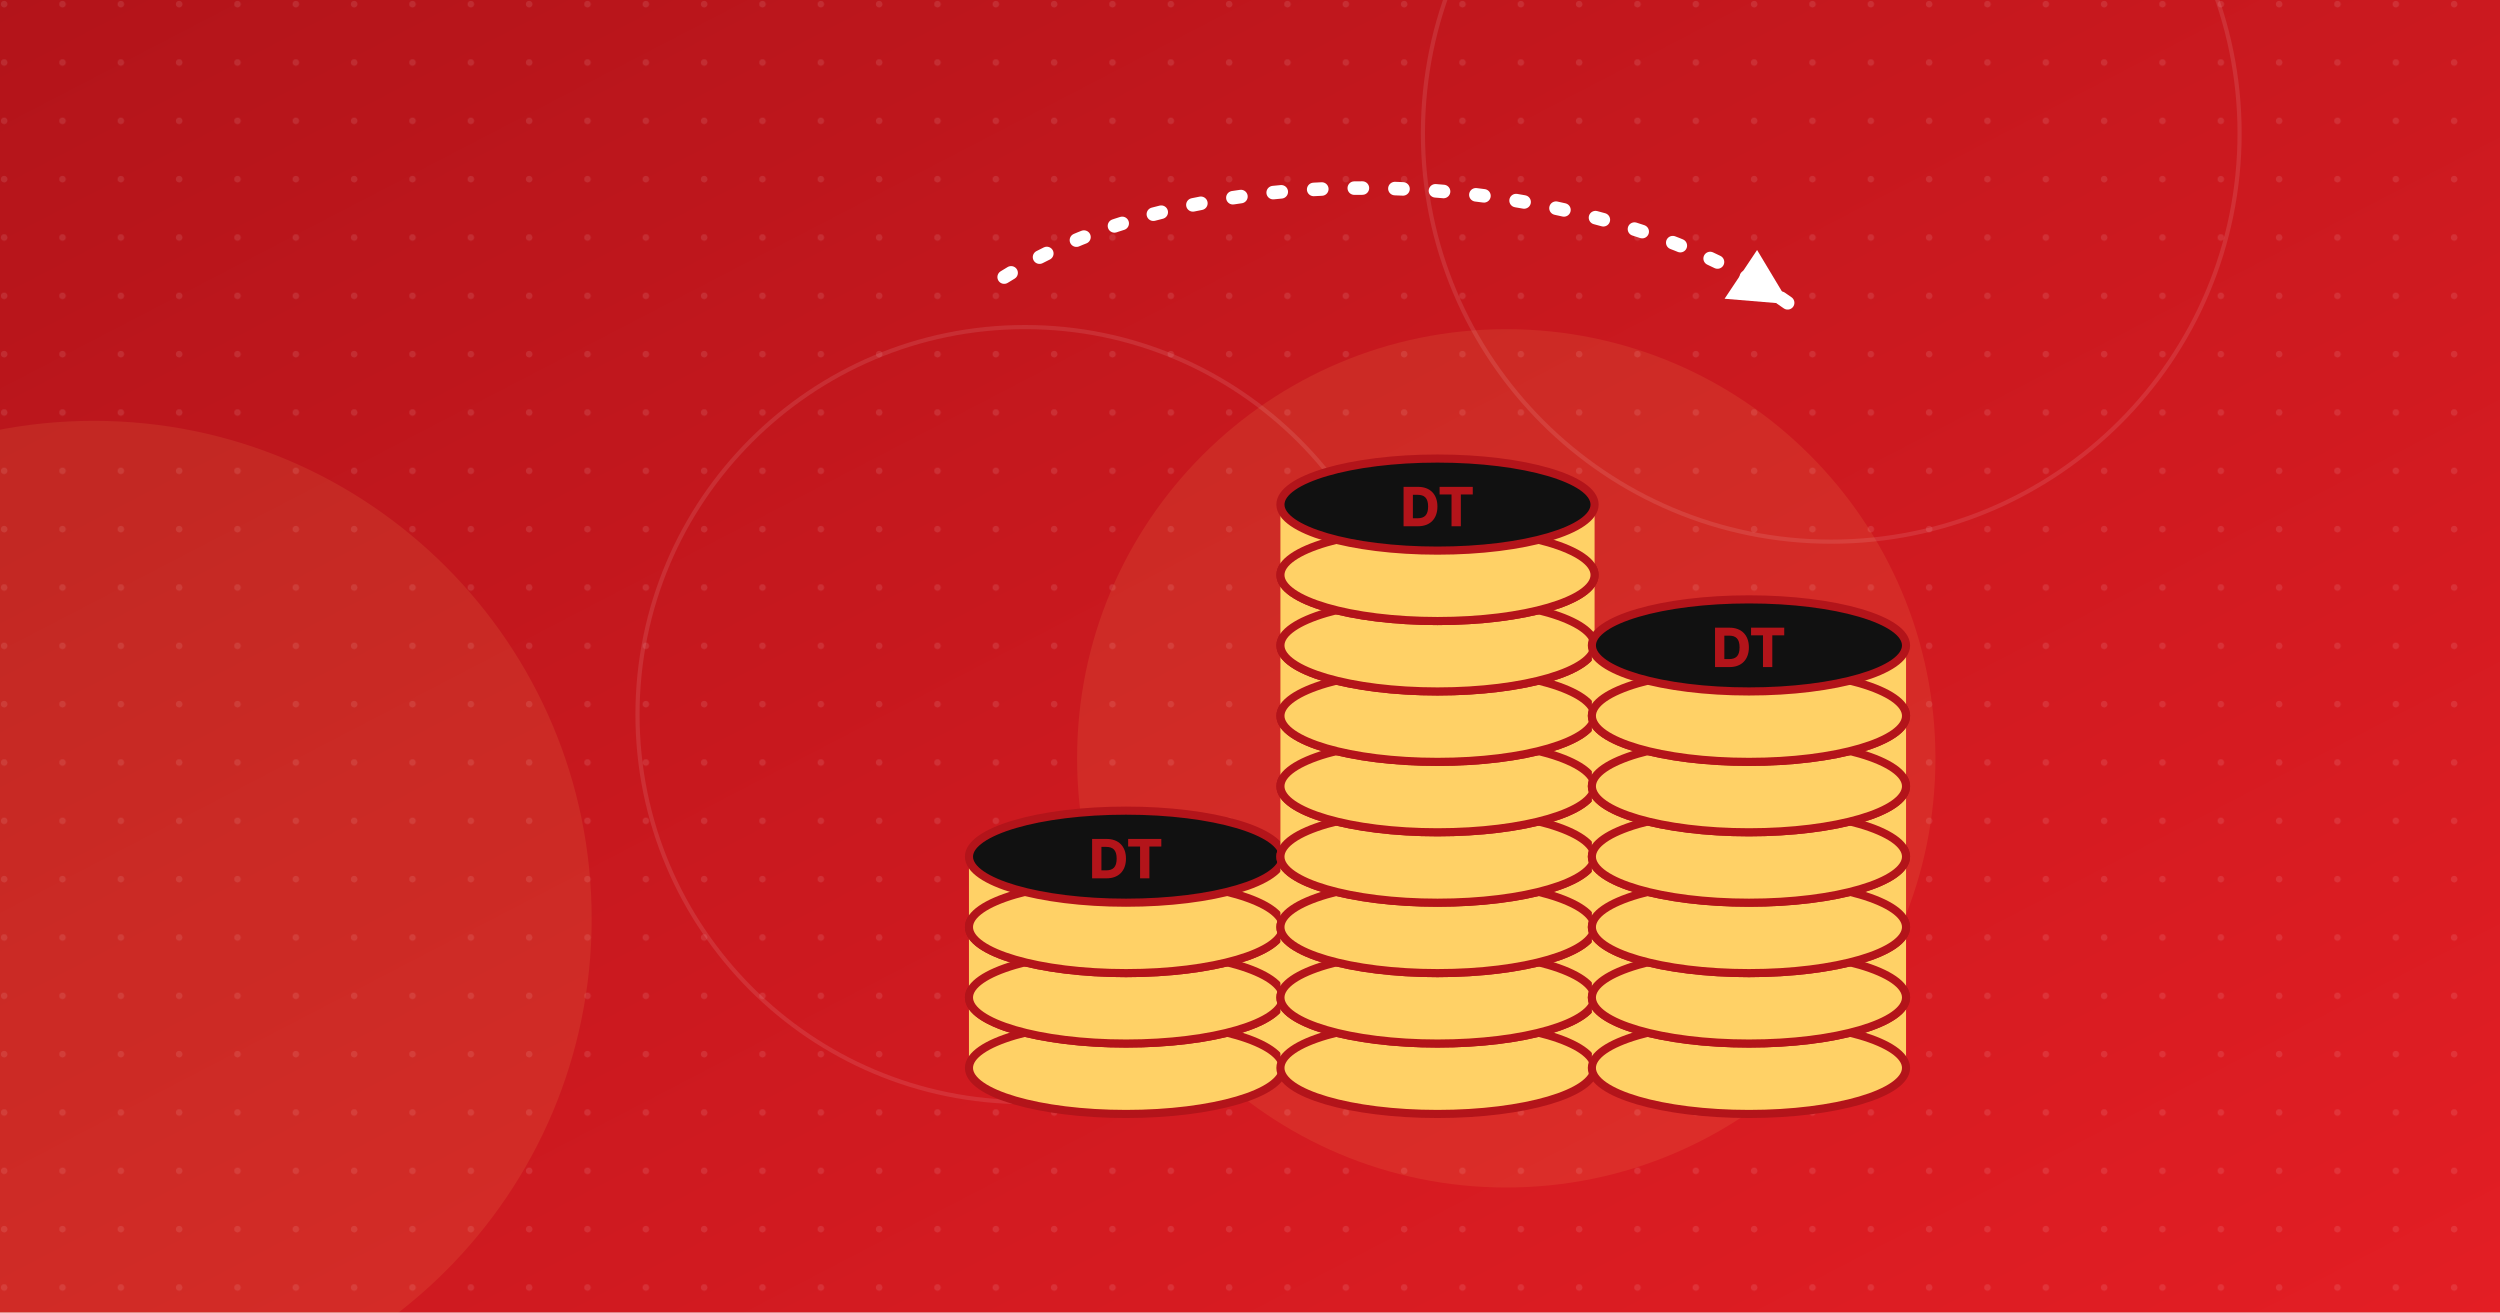
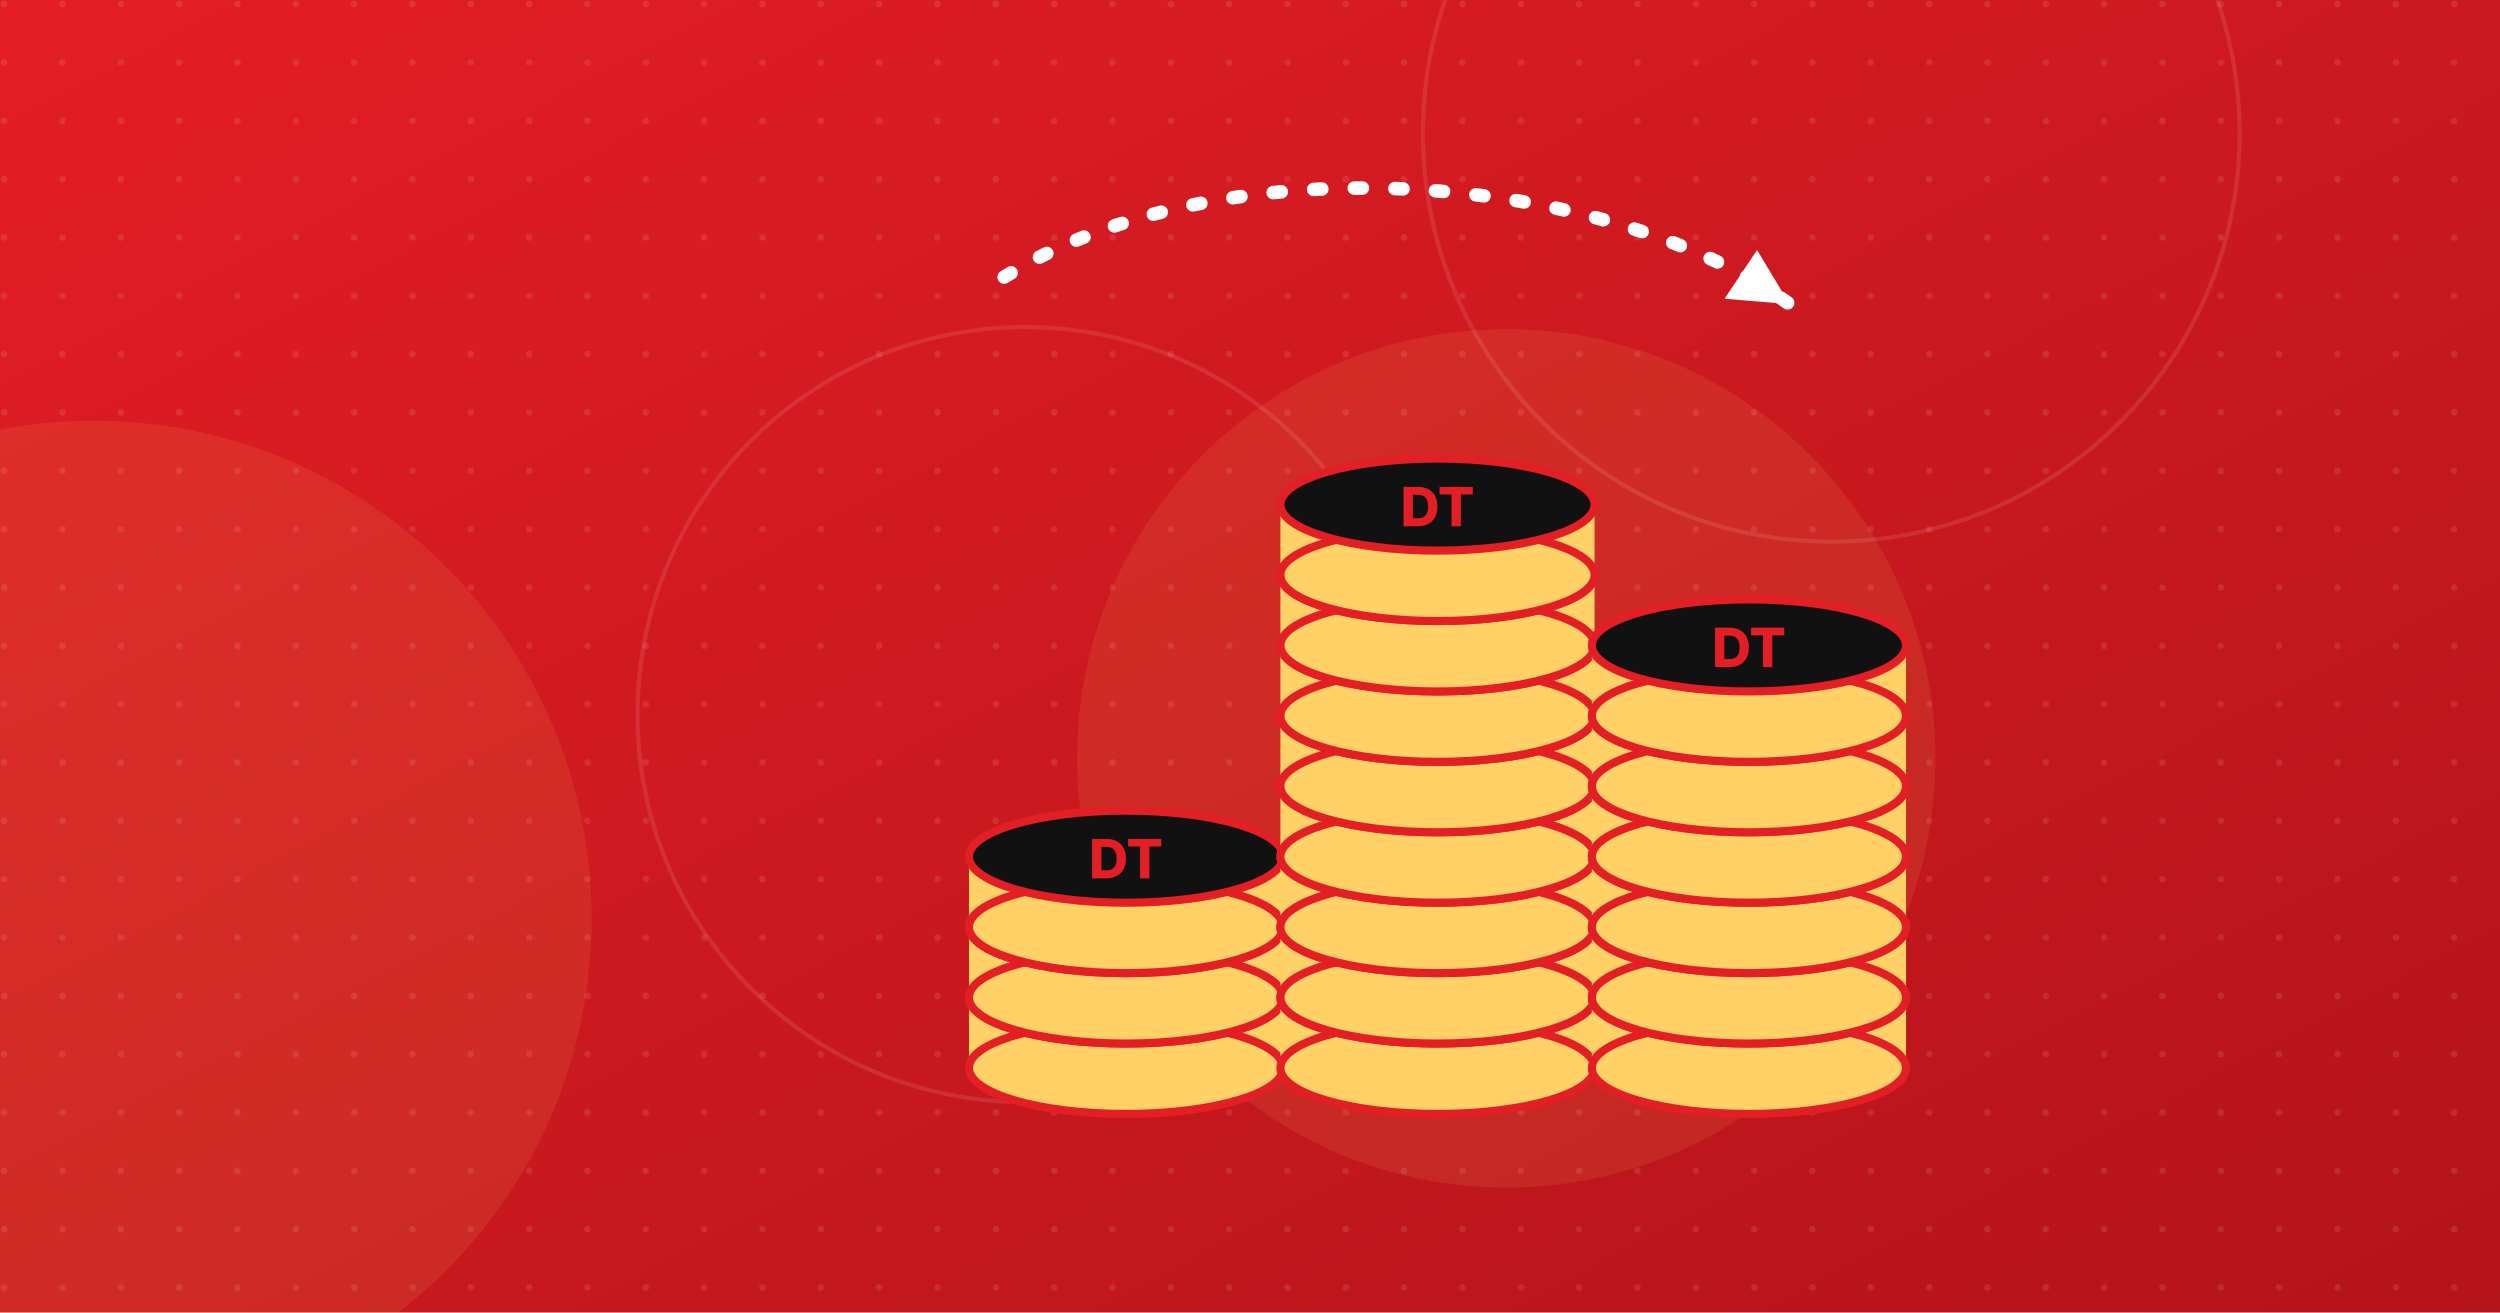
<svg xmlns="http://www.w3.org/2000/svg" viewBox="0 0 1200 630" width="1200" height="630" role="img">
  <defs>
    <linearGradient id="gfa30cd" x1="0" y1="0" x2="1" y2="1">
-       <stop offset="0" stop-color="#b3141a" />
-       <stop offset="1" stop-color="#e31e24" />
+       <stop offset="0" stop-color="#e31e24" />
+       <stop offset="1" stop-color="#b3141a" />
    </linearGradient>
    <pattern id="pfa30cd" width="28" height="28" patternUnits="userSpaceOnUse">
      <circle cx="2" cy="2" r="1.6" fill="#ffffff" fill-opacity=".10" />
    </pattern>
  </defs>
  <rect width="1200" height="630" fill="url(#gfa30cd)" />
  <rect width="1200" height="630" fill="url(#pfa30cd)" />
  <circle cx="723" cy="364" r="206" fill="#ffd166" fill-opacity=".10" />
  <circle cx="45" cy="441" r="239" fill="#ffd166" fill-opacity=".10" />
  <circle cx="492" cy="343" r="186" fill="none" stroke="#ffffff" stroke-opacity=".10" stroke-width="2" />
  <circle cx="879" cy="64" r="196" fill="none" stroke="#ffffff" stroke-opacity=".10" stroke-width="2" />
  <g transform="translate(430 55) scale(1.3)">
    <rect x="27" y="326" width="116" height="26" fill="#ffd166" />
-     <ellipse cx="85" cy="352" rx="58" ry="17" fill="#ffd166" stroke="#b3141a" stroke-width="3" />
-     <ellipse cx="85" cy="326" rx="58" ry="17" fill="#ffd166" stroke="#b3141a" stroke-width="3" />
+     <ellipse cx="85" cy="352" rx="58" ry="17" fill="#ffd166" stroke="#e31e24" stroke-width="3" />
+     <ellipse cx="85" cy="326" rx="58" ry="17" fill="#ffd166" stroke="#e31e24" stroke-width="3" />
    <rect x="27" y="300" width="116" height="26" fill="#ffd166" />
-     <ellipse cx="85" cy="326" rx="58" ry="17" fill="#ffd166" stroke="#b3141a" stroke-width="3" />
-     <ellipse cx="85" cy="300" rx="58" ry="17" fill="#ffd166" stroke="#b3141a" stroke-width="3" />
+     <ellipse cx="85" cy="326" rx="58" ry="17" fill="#ffd166" stroke="#e31e24" stroke-width="3" />
+     <ellipse cx="85" cy="300" rx="58" ry="17" fill="#ffd166" stroke="#e31e24" stroke-width="3" />
    <rect x="27" y="274" width="116" height="26" fill="#ffd166" />
-     <ellipse cx="85" cy="300" rx="58" ry="17" fill="#ffd166" stroke="#b3141a" stroke-width="3" />
-     <ellipse cx="85" cy="274" rx="58" ry="17" fill="#111111" stroke="#b3141a" stroke-width="3" />
-     <text x="85" y="282" text-anchor="middle" font-family="Inter,Arial,sans-serif" font-weight="800" font-size="20" fill="#b3141a">DT</text>
+     <ellipse cx="85" cy="300" rx="58" ry="17" fill="#ffd166" stroke="#e31e24" stroke-width="3" />
+     <ellipse cx="85" cy="274" rx="58" ry="17" fill="#111111" stroke="#e31e24" stroke-width="3" />
+     <text x="85" y="282" text-anchor="middle" font-family="Inter,Arial,sans-serif" font-weight="800" font-size="20" fill="#e31e24">DT</text>
    <rect x="142" y="326" width="116" height="26" fill="#ffd166" />
-     <ellipse cx="200" cy="352" rx="58" ry="17" fill="#ffd166" stroke="#b3141a" stroke-width="3" />
-     <ellipse cx="200" cy="326" rx="58" ry="17" fill="#ffd166" stroke="#b3141a" stroke-width="3" />
+     <ellipse cx="200" cy="352" rx="58" ry="17" fill="#ffd166" stroke="#e31e24" stroke-width="3" />
+     <ellipse cx="200" cy="326" rx="58" ry="17" fill="#ffd166" stroke="#e31e24" stroke-width="3" />
    <rect x="142" y="300" width="116" height="26" fill="#ffd166" />
-     <ellipse cx="200" cy="326" rx="58" ry="17" fill="#ffd166" stroke="#b3141a" stroke-width="3" />
-     <ellipse cx="200" cy="300" rx="58" ry="17" fill="#ffd166" stroke="#b3141a" stroke-width="3" />
+     <ellipse cx="200" cy="326" rx="58" ry="17" fill="#ffd166" stroke="#e31e24" stroke-width="3" />
+     <ellipse cx="200" cy="300" rx="58" ry="17" fill="#ffd166" stroke="#e31e24" stroke-width="3" />
    <rect x="142" y="274" width="116" height="26" fill="#ffd166" />
-     <ellipse cx="200" cy="300" rx="58" ry="17" fill="#ffd166" stroke="#b3141a" stroke-width="3" />
-     <ellipse cx="200" cy="274" rx="58" ry="17" fill="#ffd166" stroke="#b3141a" stroke-width="3" />
+     <ellipse cx="200" cy="300" rx="58" ry="17" fill="#ffd166" stroke="#e31e24" stroke-width="3" />
+     <ellipse cx="200" cy="274" rx="58" ry="17" fill="#ffd166" stroke="#e31e24" stroke-width="3" />
    <rect x="142" y="248" width="116" height="26" fill="#ffd166" />
-     <ellipse cx="200" cy="274" rx="58" ry="17" fill="#ffd166" stroke="#b3141a" stroke-width="3" />
-     <ellipse cx="200" cy="248" rx="58" ry="17" fill="#ffd166" stroke="#b3141a" stroke-width="3" />
+     <ellipse cx="200" cy="274" rx="58" ry="17" fill="#ffd166" stroke="#e31e24" stroke-width="3" />
+     <ellipse cx="200" cy="248" rx="58" ry="17" fill="#ffd166" stroke="#e31e24" stroke-width="3" />
    <rect x="142" y="222" width="116" height="26" fill="#ffd166" />
-     <ellipse cx="200" cy="248" rx="58" ry="17" fill="#ffd166" stroke="#b3141a" stroke-width="3" />
-     <ellipse cx="200" cy="222" rx="58" ry="17" fill="#ffd166" stroke="#b3141a" stroke-width="3" />
+     <ellipse cx="200" cy="248" rx="58" ry="17" fill="#ffd166" stroke="#e31e24" stroke-width="3" />
+     <ellipse cx="200" cy="222" rx="58" ry="17" fill="#ffd166" stroke="#e31e24" stroke-width="3" />
    <rect x="142" y="196" width="116" height="26" fill="#ffd166" />
-     <ellipse cx="200" cy="222" rx="58" ry="17" fill="#ffd166" stroke="#b3141a" stroke-width="3" />
-     <ellipse cx="200" cy="196" rx="58" ry="17" fill="#ffd166" stroke="#b3141a" stroke-width="3" />
+     <ellipse cx="200" cy="222" rx="58" ry="17" fill="#ffd166" stroke="#e31e24" stroke-width="3" />
+     <ellipse cx="200" cy="196" rx="58" ry="17" fill="#ffd166" stroke="#e31e24" stroke-width="3" />
    <rect x="142" y="170" width="116" height="26" fill="#ffd166" />
-     <ellipse cx="200" cy="196" rx="58" ry="17" fill="#ffd166" stroke="#b3141a" stroke-width="3" />
-     <ellipse cx="200" cy="170" rx="58" ry="17" fill="#ffd166" stroke="#b3141a" stroke-width="3" />
+     <ellipse cx="200" cy="196" rx="58" ry="17" fill="#ffd166" stroke="#e31e24" stroke-width="3" />
+     <ellipse cx="200" cy="170" rx="58" ry="17" fill="#ffd166" stroke="#e31e24" stroke-width="3" />
    <rect x="142" y="144" width="116" height="26" fill="#ffd166" />
-     <ellipse cx="200" cy="170" rx="58" ry="17" fill="#ffd166" stroke="#b3141a" stroke-width="3" />
-     <ellipse cx="200" cy="144" rx="58" ry="17" fill="#111111" stroke="#b3141a" stroke-width="3" />
-     <text x="200" y="152" text-anchor="middle" font-family="Inter,Arial,sans-serif" font-weight="800" font-size="20" fill="#b3141a">DT</text>
+     <ellipse cx="200" cy="170" rx="58" ry="17" fill="#ffd166" stroke="#e31e24" stroke-width="3" />
+     <ellipse cx="200" cy="144" rx="58" ry="17" fill="#111111" stroke="#e31e24" stroke-width="3" />
+     <text x="200" y="152" text-anchor="middle" font-family="Inter,Arial,sans-serif" font-weight="800" font-size="20" fill="#e31e24">DT</text>
    <rect x="257" y="326" width="116" height="26" fill="#ffd166" />
-     <ellipse cx="315" cy="352" rx="58" ry="17" fill="#ffd166" stroke="#b3141a" stroke-width="3" />
-     <ellipse cx="315" cy="326" rx="58" ry="17" fill="#ffd166" stroke="#b3141a" stroke-width="3" />
+     <ellipse cx="315" cy="352" rx="58" ry="17" fill="#ffd166" stroke="#e31e24" stroke-width="3" />
+     <ellipse cx="315" cy="326" rx="58" ry="17" fill="#ffd166" stroke="#e31e24" stroke-width="3" />
    <rect x="257" y="300" width="116" height="26" fill="#ffd166" />
-     <ellipse cx="315" cy="326" rx="58" ry="17" fill="#ffd166" stroke="#b3141a" stroke-width="3" />
-     <ellipse cx="315" cy="300" rx="58" ry="17" fill="#ffd166" stroke="#b3141a" stroke-width="3" />
+     <ellipse cx="315" cy="326" rx="58" ry="17" fill="#ffd166" stroke="#e31e24" stroke-width="3" />
+     <ellipse cx="315" cy="300" rx="58" ry="17" fill="#ffd166" stroke="#e31e24" stroke-width="3" />
    <rect x="257" y="274" width="116" height="26" fill="#ffd166" />
-     <ellipse cx="315" cy="300" rx="58" ry="17" fill="#ffd166" stroke="#b3141a" stroke-width="3" />
-     <ellipse cx="315" cy="274" rx="58" ry="17" fill="#ffd166" stroke="#b3141a" stroke-width="3" />
+     <ellipse cx="315" cy="300" rx="58" ry="17" fill="#ffd166" stroke="#e31e24" stroke-width="3" />
+     <ellipse cx="315" cy="274" rx="58" ry="17" fill="#ffd166" stroke="#e31e24" stroke-width="3" />
    <rect x="257" y="248" width="116" height="26" fill="#ffd166" />
-     <ellipse cx="315" cy="274" rx="58" ry="17" fill="#ffd166" stroke="#b3141a" stroke-width="3" />
-     <ellipse cx="315" cy="248" rx="58" ry="17" fill="#ffd166" stroke="#b3141a" stroke-width="3" />
+     <ellipse cx="315" cy="274" rx="58" ry="17" fill="#ffd166" stroke="#e31e24" stroke-width="3" />
+     <ellipse cx="315" cy="248" rx="58" ry="17" fill="#ffd166" stroke="#e31e24" stroke-width="3" />
    <rect x="257" y="222" width="116" height="26" fill="#ffd166" />
-     <ellipse cx="315" cy="248" rx="58" ry="17" fill="#ffd166" stroke="#b3141a" stroke-width="3" />
-     <ellipse cx="315" cy="222" rx="58" ry="17" fill="#ffd166" stroke="#b3141a" stroke-width="3" />
+     <ellipse cx="315" cy="248" rx="58" ry="17" fill="#ffd166" stroke="#e31e24" stroke-width="3" />
+     <ellipse cx="315" cy="222" rx="58" ry="17" fill="#ffd166" stroke="#e31e24" stroke-width="3" />
    <rect x="257" y="196" width="116" height="26" fill="#ffd166" />
-     <ellipse cx="315" cy="222" rx="58" ry="17" fill="#ffd166" stroke="#b3141a" stroke-width="3" />
-     <ellipse cx="315" cy="196" rx="58" ry="17" fill="#111111" stroke="#b3141a" stroke-width="3" />
-     <text x="315" y="204" text-anchor="middle" font-family="Inter,Arial,sans-serif" font-weight="800" font-size="20" fill="#b3141a">DT</text>
+     <ellipse cx="315" cy="222" rx="58" ry="17" fill="#ffd166" stroke="#e31e24" stroke-width="3" />
+     <ellipse cx="315" cy="196" rx="58" ry="17" fill="#111111" stroke="#e31e24" stroke-width="3" />
+     <text x="315" y="204" text-anchor="middle" font-family="Inter,Arial,sans-serif" font-weight="800" font-size="20" fill="#e31e24">DT</text>
    <path d="M40,60 C120,10 260,20 330,70" fill="none" stroke="#ffffff" stroke-width="5" stroke-linecap="round" stroke-dasharray="3 12" />
    <path d="M330,70 l-24,-2 l12,-18 Z" fill="#ffffff" />
  </g>
</svg>
